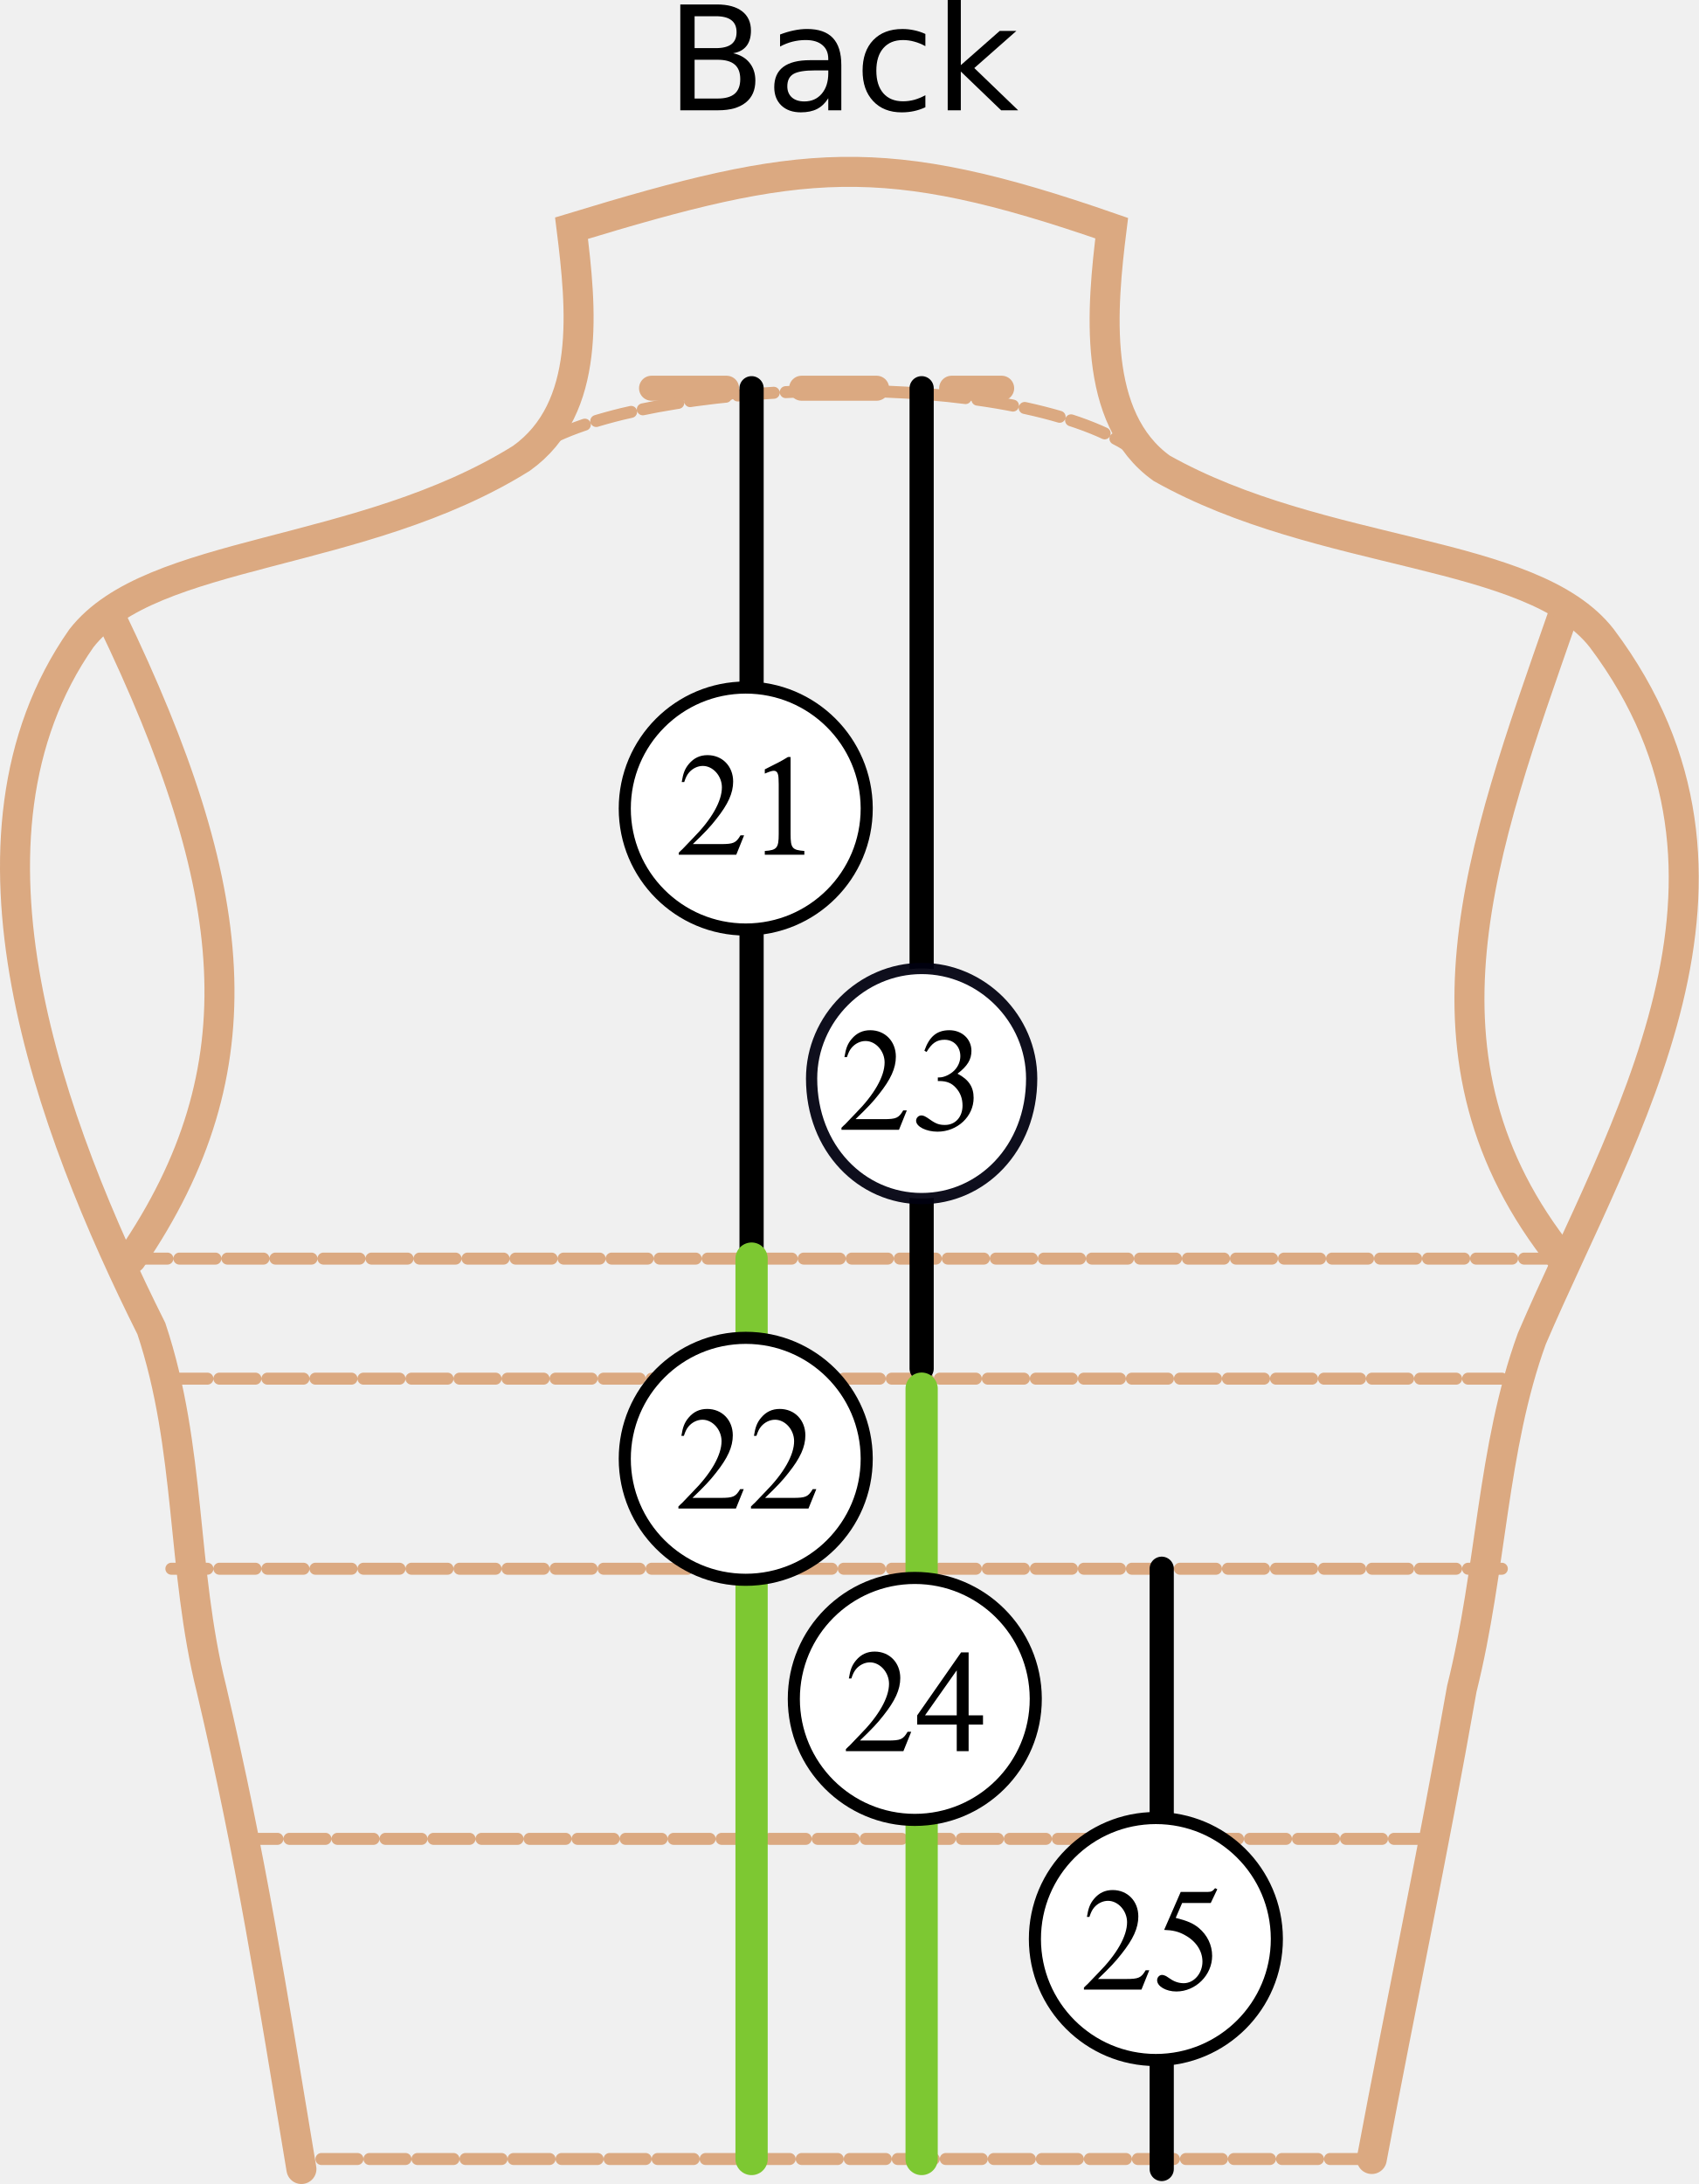
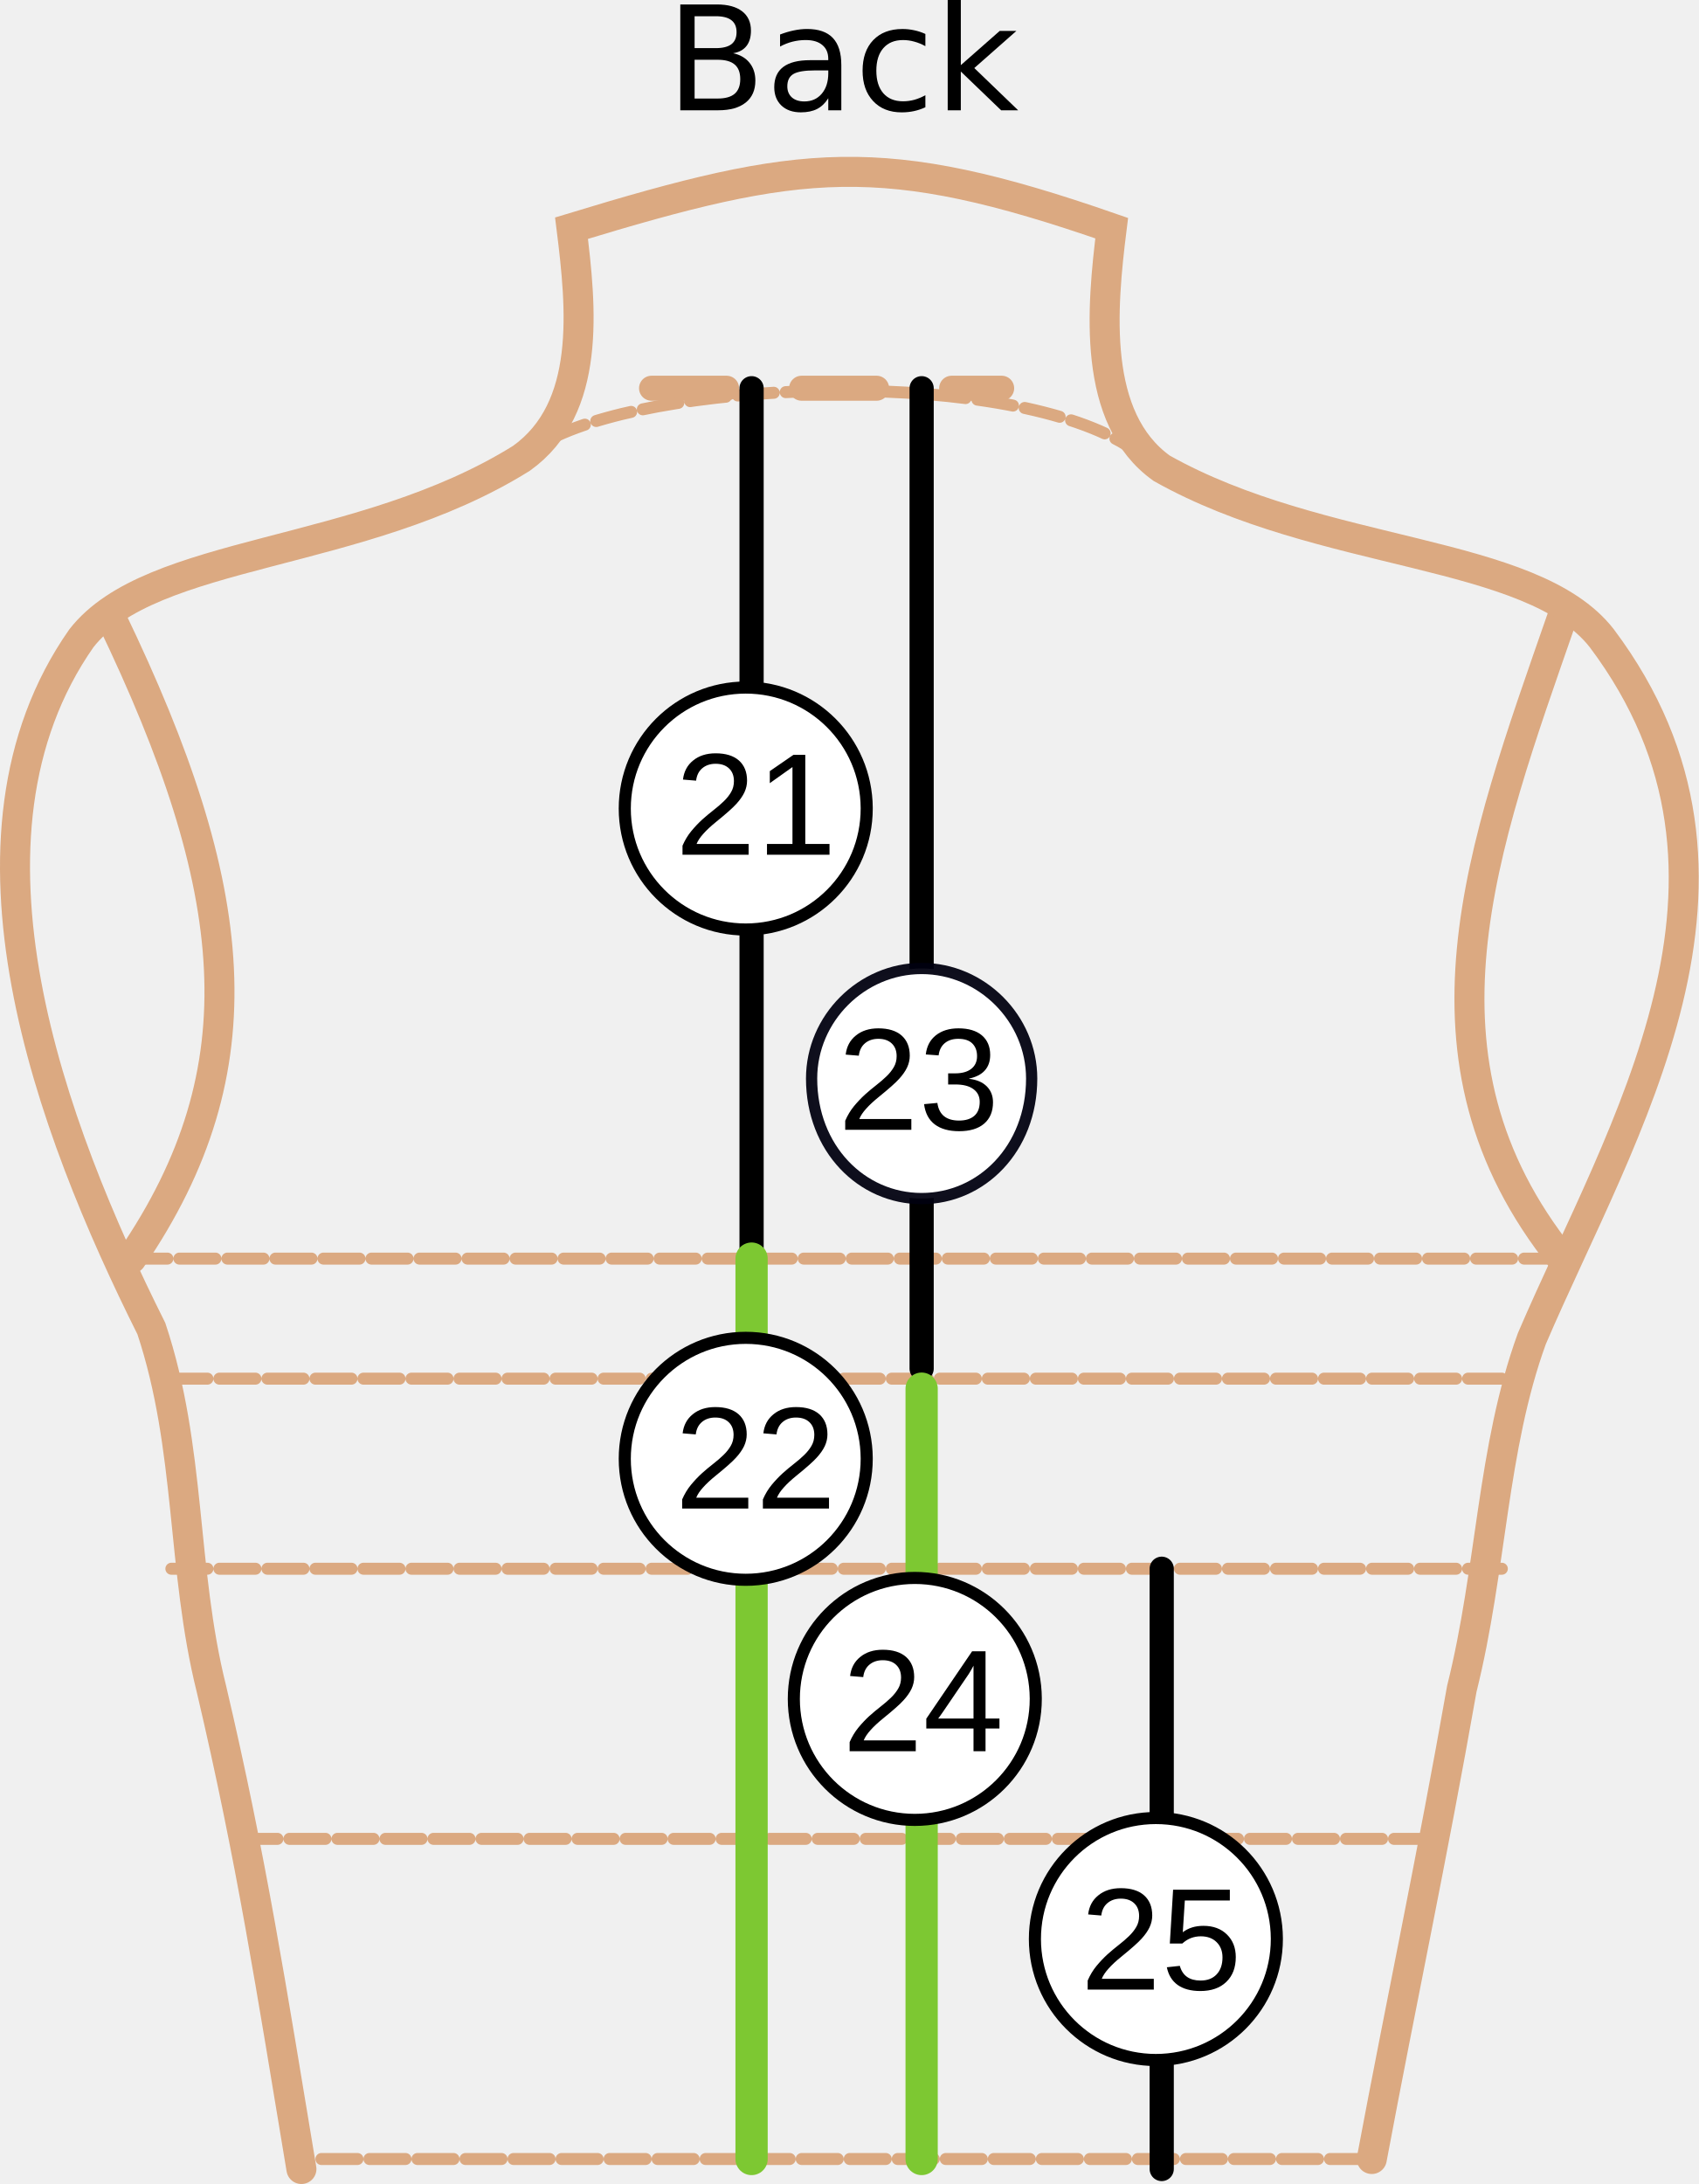
<svg xmlns="http://www.w3.org/2000/svg" width="169.817" height="218.307" id="svg9241" version="1.1">
  <defs id="defs9243" />
  <g id="layer1" transform="translate(-103.6627,-297.4944)">
    <g id="g9361">
      <path style="fill:none;stroke:#dba981;stroke-width:2.5;stroke-linecap:round;stroke-linejoin:miter;stroke-miterlimit:4;stroke-opacity:1;stroke-dasharray:7.5, 7.5;stroke-dashoffset:0;display:inline" d="m 168.795,336.301 35,0" id="path8471-6-6-6-8-7-8-3-3-9-3-9-1-0-2-9-3-0-4-0-2" />
      <path style="fill:none;stroke:#dba981;stroke-width:1.2;stroke-linecap:round;stroke-linejoin:miter;stroke-miterlimit:4;stroke-opacity:1;stroke-dasharray:3.601, 1.2;stroke-dashoffset:0;display:inline" d="m 127.795,481.301 119,0" id="path8471-6-6-6-8-7-8-3-3-9-3-9-1-3-3-4-6-5-0-7-5" />
      <path id="path8471-6-6-6-8-7-8-3-3-9-3-9-1-3-3-4-6-5-0-7" d="m 120.795,454.301 133,0" style="fill:none;stroke:#dba981;stroke-width:1.2;stroke-linecap:round;stroke-linejoin:miter;stroke-miterlimit:4;stroke-opacity:1;stroke-dasharray:3.601, 1.2;stroke-dashoffset:0" />
      <path id="path8471-6-6-6-8-7-8-3-3-9-3-9-1-0-2-9-3-0-4-0" d="m 116.795,423.301 142,0" style="fill:none;stroke:#dba981;stroke-width:1.2;stroke-linecap:round;stroke-linejoin:miter;stroke-miterlimit:4;stroke-opacity:1;stroke-dasharray:3.601, 1.2;stroke-dashoffset:0" />
      <path style="fill:none;stroke:#dba981;stroke-width:1.2;stroke-linecap:round;stroke-linejoin:miter;stroke-miterlimit:4;stroke-opacity:1;stroke-dasharray:3.601, 1.2;stroke-dashoffset:0" d="m 158.795,341.301 c 12,-6 46,-7 58,1" id="path3992-4-77-9-5-7-1-0-3-9-9-0-7-8-2-2" />
      <path style="fill:none;stroke:#dba981;stroke-width:3;stroke-linecap:round;stroke-linejoin:miter;stroke-miterlimit:4;stroke-opacity:1;stroke-dasharray:none" d="m 259.795,423.301 c -16,-20 -8,-41 0,-64" id="path8584-0-8-6-3-5-9-1-8-8-0-5-1" />
      <path style="fill:none;stroke:#dba981;stroke-width:3;stroke-linecap:round;stroke-linejoin:miter;stroke-miterlimit:4;stroke-opacity:1;stroke-dasharray:none" d="m 116.795,423.301 c 13,-19 11,-37 -2,-64" id="path8584-6-5-3-6-1-2-7-3-1-8-7-6-8" />
      <path style="fill:none;stroke:#dba981;stroke-width:3;stroke-linecap:round;stroke-linejoin:miter;stroke-miterlimit:4;stroke-opacity:1;stroke-dasharray:none" d="m 133.795,514.302 c -3,-18 -5,-31 -9,-48 -3,-12 -2,-24 -6,-36 -10,-20 -21,-49 -7,-69 7,-9 28,-8 44,-18 7,-5 6,-15 5,-23 23,-7 31,-8 54,0 -1,8 -2,19 5,24 16,9 37,8 44,17 18,24 2,49 -7,70 -4,11 -4,23 -7,35 -3,17 -6,31 -9,47" id="path11142-0-5-6-7-5-6-6-2" />
      <path id="path8471-6-6-6-8-7-8-3-3-9-1-2-5-4-2-0-8-1" d="m 135.795,513.302 105,0" style="fill:none;stroke:#dba981;stroke-width:1.2;stroke-linecap:round;stroke-linejoin:miter;stroke-miterlimit:4;stroke-opacity:1;stroke-dasharray:3.601, 1.2;stroke-dashoffset:0" />
-       <g id="text6934-6-9-7-0-3-1-4-9-8" style="font-size:14.512px;font-style:normal;font-variant:normal;font-weight:normal;font-stretch:normal;text-align:start;line-height:125%;letter-spacing:0px;word-spacing:0px;writing-mode:lr-tb;text-anchor:start;fill:#000000;fill-opacity:1;stroke:none;font-family:Standard Symbols L;-inkscape-font-specification:Standard Symbols L">
+       <g id="text6934-6-9-7-0-3-1-4-9-8" style="font-size:14.512px;font-style:normal;font-variant:normal;font-weight:normal;font-stretch:normal;text-align:start;line-height:125%;letter-spacing:0px;word-spacing:0px;writing-mode:lr-tb;text-anchor:start;fill:#000000;fill-opacity:1;stroke:none;font-family:Sans,Arial;-inkscape-font-specification:Arial">
        <path id="path9353" d="m 173.099,303.468 0,3.876 2.296,0 c 0.77,0 1.339,-0.158 1.708,-0.475 0.373,-0.321 0.56,-0.81 0.56,-1.467 -1e-5,-0.661 -0.187,-1.148 -0.56,-1.46 -0.368,-0.317 -0.938,-0.475 -1.708,-0.475 l -2.296,0 m 0,-4.351 0,3.189 2.119,0 c 0.699,10e-6 1.219,-0.13 1.559,-0.39 0.345,-0.265 0.517,-0.666 0.517,-1.205 -1e-5,-0.534 -0.172,-0.933 -0.517,-1.197 -0.34,-0.265 -0.86,-0.397 -1.559,-0.397 l -2.119,0 m -1.431,-1.176 3.656,0 c 1.091,10e-6 1.932,0.227 2.523,0.68 0.59,0.454 0.886,1.098 0.886,1.934 0,0.647 -0.151,1.162 -0.453,1.545 -0.302,0.383 -0.746,0.621 -1.332,0.716 0.704,0.151 1.249,0.468 1.637,0.949 0.392,0.477 0.588,1.075 0.588,1.793 -10e-6,0.945 -0.321,1.675 -0.964,2.189 -0.642,0.515 -1.557,0.772 -2.742,0.772 l -3.798,0 0,-10.579" />
        <path id="path9355" d="m 185.166,304.531 c -1.053,10e-6 -1.783,0.12 -2.189,0.361 -0.406,0.241 -0.609,0.652 -0.609,1.233 0,0.463 0.151,0.831 0.453,1.105 0.307,0.269 0.723,0.404 1.247,0.404 0.723,0 1.301,-0.255 1.736,-0.765 0.439,-0.515 0.659,-1.197 0.659,-2.048 l 0,-0.291 -1.297,0 m 2.6,-0.539 0,4.528 -1.304,0 0,-1.205 c -0.298,0.482 -0.668,0.838 -1.112,1.07 -0.444,0.227 -0.987,0.34 -1.63,0.34 -0.812,0 -1.46,-0.227 -1.942,-0.68 -0.477,-0.458 -0.716,-1.07 -0.716,-1.835 0,-0.893 0.298,-1.566 0.893,-2.019 0.6,-0.453 1.493,-0.68 2.678,-0.68 l 1.828,0 0,-0.128 c -1e-5,-0.6 -0.198,-1.063 -0.595,-1.389 -0.392,-0.331 -0.945,-0.496 -1.658,-0.496 -0.453,0 -0.895,0.054 -1.325,0.163 -0.43,0.109 -0.843,0.272 -1.24,0.489 l 0,-1.205 c 0.477,-0.184 0.94,-0.321 1.389,-0.411 0.449,-0.095 0.886,-0.142 1.311,-0.142 1.148,1e-5 2.005,0.298 2.572,0.893 0.567,0.595 0.85,1.497 0.85,2.707" />
        <path id="path9357" d="m 196.17,300.888 0,1.219 c -0.368,-0.203 -0.739,-0.354 -1.112,-0.453 -0.368,-0.104 -0.742,-0.156 -1.12,-0.156 -0.846,0 -1.502,0.269 -1.97,0.808 -0.468,0.534 -0.701,1.285 -0.701,2.253 0,0.968 0.234,1.722 0.701,2.26 0.468,0.534 1.124,0.801 1.97,0.801 0.378,0 0.751,-0.05 1.12,-0.149 0.373,-0.104 0.744,-0.257 1.112,-0.461 l 0,1.205 c -0.364,0.17 -0.742,0.298 -1.134,0.383 -0.387,0.085 -0.801,0.128 -1.24,0.128 -1.195,0 -2.145,-0.376 -2.848,-1.127 -0.704,-0.751 -1.056,-1.764 -1.056,-3.04 0,-1.294 0.354,-2.312 1.063,-3.054 0.713,-0.742 1.689,-1.112 2.926,-1.112 0.402,1e-5 0.794,0.043 1.176,0.128 0.383,0.08 0.753,0.203 1.112,0.368" />
        <path id="path9359" d="m 198.402,297.494 1.311,0 0,6.512 3.89,-3.422 1.665,0 -4.209,3.713 4.386,4.223 -1.701,0 -4.032,-3.876 0,3.876 -1.311,0 0,-11.025" />
      </g>
      <path style="fill:none;stroke:#dba981;stroke-width:1.2;stroke-linecap:round;stroke-linejoin:miter;stroke-miterlimit:4;stroke-opacity:1;stroke-dasharray:3.601, 1.2;stroke-dashoffset:0" d="m 120.795,435.301 133,0" id="path8471-6-6-6-8-7-8-3-3-9-3-9-1-5-9-7-0-5-8" />
      <path id="path7494-1-6-3-5-81-64-9-2-0-5-7-3-2-4-0-9-7-9-3" d="m 219.795,514.302 0,-60" style="fill:none;stroke:#000000;stroke-width:2.419;stroke-linecap:round;stroke-linejoin:round;stroke-miterlimit:4;stroke-opacity:1;stroke-dasharray:none;marker-start:url(#marker7359);marker-end:url(#marker7359)" />
      <path style="fill:none;stroke:#000000;stroke-width:2.419;stroke-linecap:round;stroke-linejoin:round;stroke-miterlimit:4;stroke-opacity:1;stroke-dasharray:none;marker-start:url(#marker7359);marker-end:url(#marker7359)" d="m 178.795,422.301 0,-86" id="path7494-1-6-3-5-81-64-9-2-0-5-7-3-2-4-0-9-7-7-7-9" />
      <path style="fill:none;stroke:#000000;stroke-width:2.419;stroke-linecap:round;stroke-linejoin:round;stroke-miterlimit:4;stroke-opacity:1;stroke-dasharray:none;marker-start:url(#marker7359);marker-end:url(#marker7359)" d="m 195.795,434.301 0,-98" id="path7494-1-6-3-5-81-64-9-2-0-5-7-3-2-4-0-9-7-74-7-8" />
      <path id="path4050-8-0-5-3-4-0-7-3-0-68-5-6-5-9-3-0-9-0-0-8-4" d="m 206.795,405.301 c 0,7 -5,12 -11,12 -6,0 -11,-5 -11,-12 0,-6 5,-11 11,-11 6,0 11,5 11,11" style="color:#000000;fill:#ffffff;fill-opacity:1;stroke:#00000f;stroke-width:1.123;stroke-linecap:round;stroke-linejoin:miter;stroke-miterlimit:4;stroke-opacity:0.941;stroke-dashoffset:0;marker:none;visibility:visible;display:inline;overflow:visible;enable-background:accumulate" />
-       <text id="text8512-9-6-3-7-2-5-4-8-9-0" y="410.427" x="187.422" style="font-size:14.512px;font-style:normal;font-variant:normal;font-weight:normal;font-stretch:normal;text-align:start;line-height:125%;letter-spacing:0px;word-spacing:0px;writing-mode:lr-tb;text-anchor:start;fill:#000000;fill-opacity:1;stroke:none;font-family:Standard Symbols L;-inkscape-font-specification:Standard Symbols L" xml:space="preserve">
+       <text id="text8512-9-6-3-7-2-5-4-8-9-0" y="410.427" x="187.422" style="font-size:14.512px;font-style:normal;font-variant:normal;font-weight:normal;font-stretch:normal;text-align:start;line-height:125%;letter-spacing:0px;word-spacing:0px;writing-mode:lr-tb;text-anchor:start;fill:#000000;fill-opacity:1;stroke:none;font-family:Sans,Arial;-inkscape-font-specification:Arial" xml:space="preserve">
        <tspan y="410.427" x="187.422" id="tspan8514-9-9-1-0-8-3-6-2-8-4">23</tspan>
      </text>
      <path id="path7494-1-6-3-5-81-64-9-2-0-5-7-3-2-4-0-9-7-74-8" d="m 178.795,513.302 0,-90" style="fill:none;stroke:#7dc832;stroke-width:3.225;stroke-linecap:round;stroke-linejoin:round;stroke-miterlimit:4;stroke-opacity:1;stroke-dasharray:none;marker-start:url(#marker7359);marker-end:url(#marker7359);display:inline" />
      <path style="fill:none;stroke:#7dc832;stroke-width:3.225;stroke-linecap:round;stroke-linejoin:round;stroke-miterlimit:4;stroke-opacity:1;stroke-dasharray:none;marker-start:url(#marker7359);marker-end:url(#marker7359);display:inline" d="m 195.795,513.302 0,-77" id="path7494-1-6-3-5-81-64-9-2-0-5-7-3-2-4-0-9-7-74-8-2" />
      <path style="color:#000000;fill:#ffffff;fill-opacity:1;fill-rule:nonzero;stroke:#000000;stroke-width:1.5;stroke-linecap:round;stroke-linejoin:round;stroke-miterlimit:4;stroke-opacity:1;stroke-dasharray:none;stroke-dashoffset:0;marker:none;visibility:visible;display:inline;overflow:visible;enable-background:accumulate" id="path19730-2-9-1-7-8-7-0" d="m 421,2776 c 0,8.284 -6.716,15 -15,15 -8.284,0 -15,-6.716 -15,-15 0,-8.284 6.716,-15 15,-15 8.254,0 14.957,6.668 15,14.922" transform="matrix(0.8062,0,0,0.8062,-132.2054,-1770.698)" />
-       <text id="text8512-9-6-3-7-2-5-4-8-3-9" y="472.538" x="187.865" style="font-size:14.512px;font-style:normal;font-variant:normal;font-weight:normal;font-stretch:normal;text-align:start;line-height:125%;letter-spacing:0px;word-spacing:0px;writing-mode:lr-tb;text-anchor:start;fill:#000000;fill-opacity:1;stroke:none;display:inline;font-family:Standard Symbols L;-inkscape-font-specification:Standard Symbols L" xml:space="preserve">
+       <text id="text8512-9-6-3-7-2-5-4-8-3-9" y="472.538" x="187.865" style="font-size:14.512px;font-style:normal;font-variant:normal;font-weight:normal;font-stretch:normal;text-align:start;line-height:125%;letter-spacing:0px;word-spacing:0px;writing-mode:lr-tb;text-anchor:start;fill:#000000;fill-opacity:1;stroke:none;display:inline;font-family:Sans,Arial;-inkscape-font-specification:Arial" xml:space="preserve">
        <tspan y="472.538" x="187.865" id="tspan8514-9-9-1-0-8-3-6-2-6-3">24</tspan>
      </text>
      <path style="color:#000000;fill:#ffffff;fill-opacity:1;fill-rule:nonzero;stroke:#000000;stroke-width:1.5;stroke-linecap:round;stroke-linejoin:round;stroke-miterlimit:4;stroke-opacity:1;stroke-dasharray:none;stroke-dashoffset:0;marker:none;visibility:visible;display:inline;overflow:visible;enable-background:accumulate" id="path19730-2-9-1-7-8-7-2" d="m 421,2776 c 0,8.284 -6.716,15 -15,15 -8.284,0 -15,-6.716 -15,-15 0,-8.284 6.716,-15 15,-15 8.254,0 14.957,6.668 15,14.922" transform="matrix(0.8062,0,0,0.8062,-149.1054,-1794.698)" />
-       <text xml:space="preserve" style="font-size:14.512px;font-style:normal;font-variant:normal;font-weight:normal;font-stretch:normal;text-align:start;line-height:125%;letter-spacing:0px;word-spacing:0px;writing-mode:lr-tb;text-anchor:start;fill:#000000;fill-opacity:1;stroke:none;display:inline;font-family:Standard Symbols L;-inkscape-font-specification:Standard Symbols L" x="171.122" y="448.281" id="text8512-9-6-3-7-2-5-4-8-3">
+       <text xml:space="preserve" style="font-size:14.512px;font-style:normal;font-variant:normal;font-weight:normal;font-stretch:normal;text-align:start;line-height:125%;letter-spacing:0px;word-spacing:0px;writing-mode:lr-tb;text-anchor:start;fill:#000000;fill-opacity:1;stroke:none;display:inline;font-family:Sans,Arial;-inkscape-font-specification:Arial" x="171.122" y="448.281" id="text8512-9-6-3-7-2-5-4-8-3">
        <tspan id="tspan8514-9-9-1-0-8-3-6-2-6" x="171.122" y="448.281">22</tspan>
      </text>
      <path style="color:#000000;fill:#ffffff;fill-opacity:1;fill-rule:nonzero;stroke:#000000;stroke-width:1.5;stroke-linecap:round;stroke-linejoin:round;stroke-miterlimit:4;stroke-opacity:1;stroke-dasharray:none;stroke-dashoffset:0;marker:none;visibility:visible;display:inline;overflow:visible;enable-background:accumulate" id="path19730-2-9-1-7-8-7-7" d="m 421,2776 c 0,8.284 -6.716,15 -15,15 -8.284,0 -15,-6.716 -15,-15 0,-8.284 6.716,-15 15,-15 8.254,0 14.957,6.668 15,14.922" transform="matrix(0.8062,0,0,0.8062,-108.1054,-1746.698)" />
-       <text xml:space="preserve" style="font-size:14.512px;font-style:normal;font-variant:normal;font-weight:normal;font-stretch:normal;text-align:start;line-height:125%;letter-spacing:0px;word-spacing:0px;writing-mode:lr-tb;text-anchor:start;fill:#000000;fill-opacity:1;stroke:none;font-family:Standard Symbols L;-inkscape-font-specification:Standard Symbols L" x="211.662" y="496.372" id="text8512-9-6-3-7-2-5-4-0-1">
+       <text xml:space="preserve" style="font-size:14.512px;font-style:normal;font-variant:normal;font-weight:normal;font-stretch:normal;text-align:start;line-height:125%;letter-spacing:0px;word-spacing:0px;writing-mode:lr-tb;text-anchor:start;fill:#000000;fill-opacity:1;stroke:none;font-family:Sans,Arial;-inkscape-font-specification:Arial" x="211.662" y="496.372" id="text8512-9-6-3-7-2-5-4-0-1">
        <tspan id="tspan8514-9-9-1-0-8-3-6-0-9" x="211.662" y="496.372">25</tspan>
      </text>
      <path style="color:#000000;fill:#ffffff;fill-opacity:1;fill-rule:nonzero;stroke:#000000;stroke-width:1.5;stroke-linecap:round;stroke-linejoin:round;stroke-miterlimit:4;stroke-opacity:1;stroke-dasharray:none;stroke-dashoffset:0;marker:none;visibility:visible;display:inline;overflow:visible;enable-background:accumulate" id="path19730-2-9-1-7-8-7-3" d="m 421,2776 c 0,8.284 -6.716,15 -15,15 -8.284,0 -15,-6.716 -15,-15 0,-8.284 6.716,-15 15,-15 8.254,0 14.957,6.668 15,14.922" transform="matrix(0.8062,0,0,0.8062,-149.1054,-1859.698)" />
-       <text id="text8512-9-6-3-7-2-5-4-7-0-8" y="382.932" x="171.158" style="font-size:14.512px;font-style:normal;font-variant:normal;font-weight:normal;font-stretch:normal;text-align:start;line-height:125%;letter-spacing:0px;word-spacing:0px;writing-mode:lr-tb;text-anchor:start;fill:#000000;fill-opacity:1;stroke:none;font-family:Standard Symbols L;-inkscape-font-specification:Standard Symbols L" xml:space="preserve">
+       <text id="text8512-9-6-3-7-2-5-4-7-0-8" y="382.932" x="171.158" style="font-size:14.512px;font-style:normal;font-variant:normal;font-weight:normal;font-stretch:normal;text-align:start;line-height:125%;letter-spacing:0px;word-spacing:0px;writing-mode:lr-tb;text-anchor:start;fill:#000000;fill-opacity:1;stroke:none;font-family:Sans,Arial;-inkscape-font-specification:Arial" xml:space="preserve">
        <tspan y="382.932" x="171.158" id="tspan8514-9-9-1-0-8-3-6-6-4-7">21</tspan>
      </text>
    </g>
  </g>
</svg>
